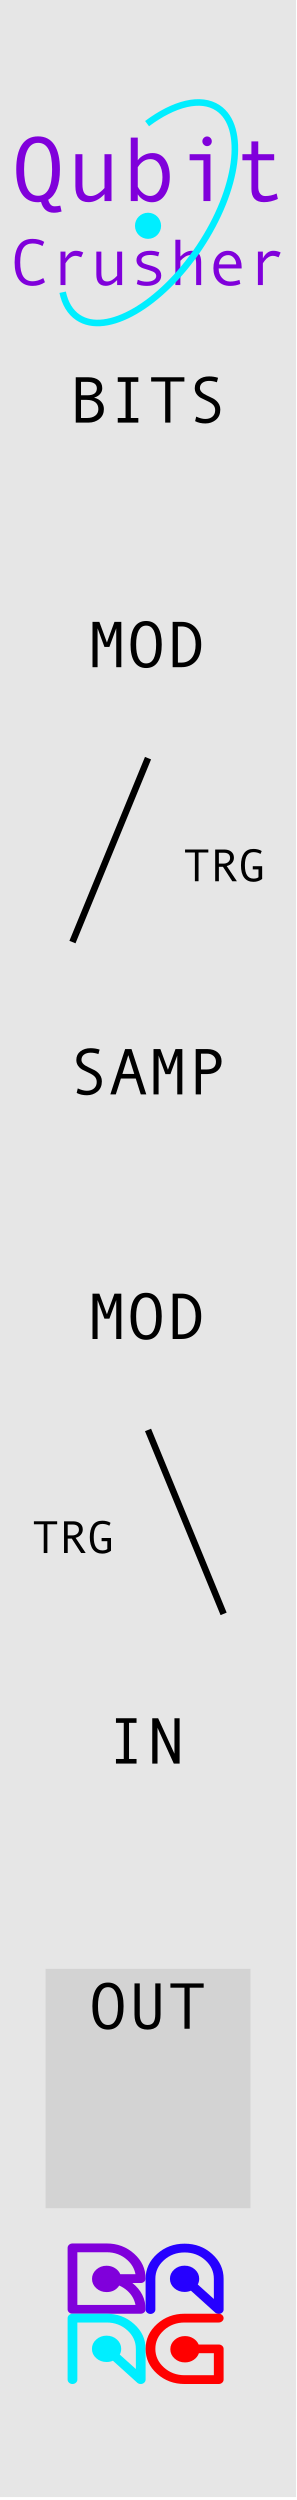
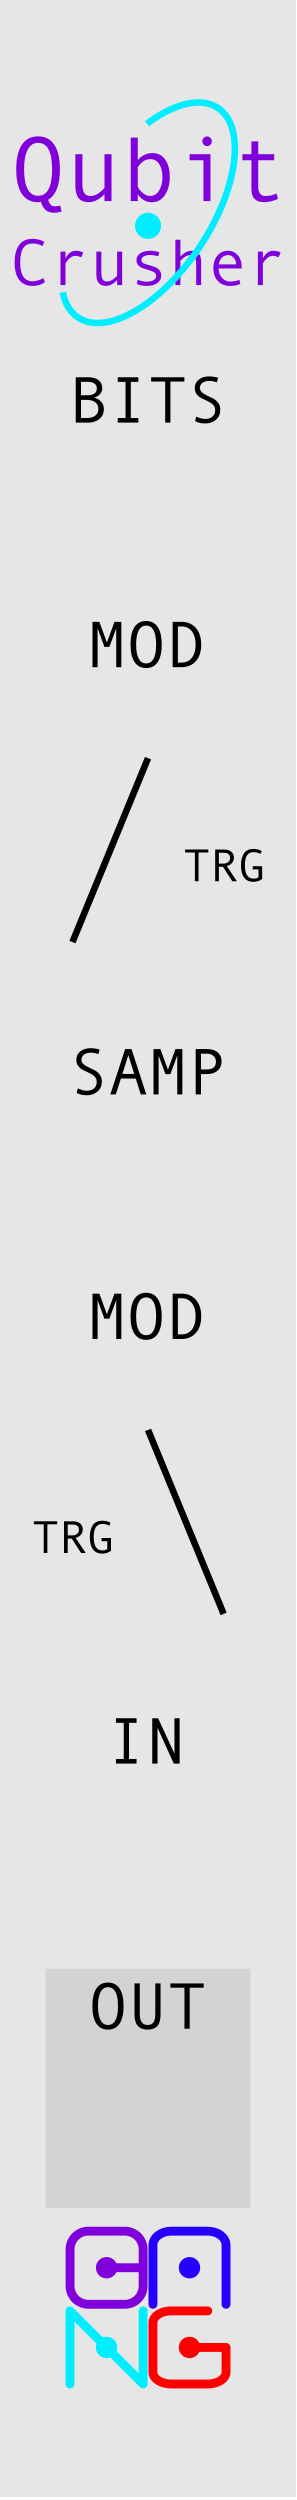
<svg xmlns="http://www.w3.org/2000/svg" width="100%" height="100%" viewBox="0 0 45 380" version="1.1" xml:space="preserve" style="fill-rule:evenodd;clip-rule:evenodd;stroke-miterlimit:1.5;">
  <rect id="QubitCrusher" x="0" y="0" width="45" height="379.559" style="fill:none;" />
  <clipPath id="_clip1">
    <rect x="0" y="0" width="45" height="379.559" />
  </clipPath>
  <g clip-path="url(#_clip1)">
    <g id="Layer1">
      <rect id="background" x="0" y="0" width="45" height="379.559" style="fill:#e6e6e6;" />
      <rect x="6.926" y="299.264" width="31.147" height="36.382" style="fill:#282828;fill-opacity:0.1;" />
      <g>
        <g>
          <path d="M9.361,32.152c-0.397,0.123 -0.789,0.184 -1.176,0.184c-1.003,0 -1.652,-0.546 -1.948,-1.64c-0.178,0.032 -0.328,0.048 -0.451,0.048c-1.076,-0 -1.897,-0.428 -2.465,-1.282c-0.567,-0.855 -0.851,-2.095 -0.851,-3.722c0,-1.627 0.283,-2.869 0.848,-3.726c0.565,-0.857 1.388,-1.285 2.468,-1.285c1.08,-0 1.903,0.427 2.471,1.282c0.567,0.854 0.851,2.097 0.851,3.729c-0,2.37 -0.593,3.91 -1.777,4.621c0.168,0.665 0.489,0.998 0.963,0.998c0.265,-0 0.554,-0.034 0.869,-0.103l0.198,0.896Zm-3.575,-2.393c1.422,0 2.132,-1.34 2.132,-4.019c0,-2.685 -0.71,-4.027 -2.132,-4.027c-0.693,0 -1.221,0.348 -1.583,1.043c-0.362,0.695 -0.543,1.689 -0.543,2.984c-0,1.308 0.18,2.305 0.54,2.99c0.36,0.686 0.888,1.029 1.586,1.029Z" style="fill:#8000db;fill-rule:nonzero;" />
          <path d="M16.949,30.559l-1.067,0l0,-1.053c-0.765,0.816 -1.572,1.224 -2.42,1.224c-1.335,-0 -2.003,-0.809 -2.003,-2.427l0,-4.867l1.067,0l-0,4.56c-0,0.606 0.096,1.058 0.287,1.357c0.191,0.298 0.515,0.447 0.971,0.447c0.651,0 1.351,-0.405 2.098,-1.217l0,-5.147l1.067,0l-0,7.123Z" style="fill:#8000db;fill-rule:nonzero;" />
          <path d="M20.941,24.359c0.237,-0.328 0.557,-0.593 0.96,-0.793c0.404,-0.201 0.829,-0.301 1.275,-0.301c0.83,0 1.476,0.333 1.938,0.998c0.463,0.666 0.694,1.541 0.694,2.625c0,1.098 -0.246,2.016 -0.738,2.752c-0.492,0.736 -1.151,1.104 -1.976,1.104c-0.442,-0 -0.855,-0.111 -1.24,-0.332c-0.386,-0.221 -0.69,-0.514 -0.913,-0.878l-0,1.025l-1.066,0l-0,-9.645l1.066,-0l-0,3.445Zm-0,1.059l-0,2.96c0.2,0.401 0.472,0.736 0.813,1.005c0.342,0.269 0.695,0.404 1.06,0.404c0.574,-0 1.031,-0.274 1.371,-0.821c0.339,-0.547 0.509,-1.219 0.509,-2.016c-0,-0.821 -0.162,-1.486 -0.486,-1.996c-0.323,-0.511 -0.774,-0.766 -1.353,-0.766c-0.752,-0 -1.39,0.41 -1.914,1.23Z" style="fill:#8000db;fill-rule:nonzero;" />
          <path d="M31.468,20.743c0.201,-0 0.372,0.071 0.513,0.215c0.141,0.144 0.212,0.316 0.212,0.516c-0,0.21 -0.07,0.385 -0.209,0.526c-0.139,0.142 -0.311,0.212 -0.516,0.212c-0.187,0 -0.352,-0.074 -0.495,-0.222c-0.144,-0.148 -0.216,-0.32 -0.216,-0.516c0,-0.196 0.072,-0.367 0.216,-0.513c0.143,-0.145 0.308,-0.218 0.495,-0.218Zm0.52,9.816l-1.067,0l0,-6.2l-2.098,-0l-0,-0.923l3.165,0l-0,7.123Z" style="fill:#8000db;fill-rule:nonzero;" />
          <path d="M42.235,30.238c-0.716,0.328 -1.42,0.492 -2.112,0.492c-1.272,-0 -1.908,-0.672 -1.908,-2.017l0,-4.354l-1.367,-0l0,-0.923l1.367,0l0,-1.948l1.039,-0l0,1.948l2.42,0l0,0.923l-2.42,-0l0,4.074c0,0.433 0.096,0.769 0.288,1.008c0.191,0.24 0.451,0.359 0.779,0.359c0.583,0 1.16,-0.13 1.729,-0.389l0.185,0.827Z" style="fill:#8000db;fill-rule:nonzero;" />
        </g>
        <g>
          <path d="M6.832,42.897c-0.541,0.375 -1.167,0.562 -1.88,0.562c-0.892,-0 -1.57,-0.306 -2.034,-0.918c-0.464,-0.612 -0.696,-1.497 -0.696,-2.656c0,-1.12 0.225,-1.997 0.674,-2.63c0.449,-0.633 1.134,-0.949 2.056,-0.949c0.332,-0 0.66,0.042 0.986,0.127c0.326,0.084 0.588,0.197 0.786,0.337l-0.264,0.629c-0.459,-0.26 -0.961,-0.39 -1.508,-0.39c-0.635,-0 -1.107,0.23 -1.416,0.691c-0.31,0.46 -0.464,1.189 -0.464,2.185c-0,1.914 0.626,2.871 1.88,2.871c0.53,-0 1.074,-0.163 1.631,-0.488l0.249,0.629Z" style="fill:#8000db;fill-rule:nonzero;" />
          <path d="M12.652,38.376l-0.308,0.732c-0.335,-0.146 -0.625,-0.219 -0.869,-0.219c-0.225,-0 -0.444,0.064 -0.659,0.193c-0.215,0.128 -0.413,0.312 -0.593,0.551c-0.181,0.24 -0.271,0.374 -0.271,0.403l-0,3.291l-0.757,0l-0,-5.088l0.757,0l-0,1.031c0.407,-0.769 0.934,-1.153 1.582,-1.153c0.384,0 0.757,0.086 1.118,0.259Z" style="fill:#8000db;fill-rule:nonzero;" />
          <path d="M18.565,43.327l-0.762,0l0,-0.752c-0.547,0.583 -1.123,0.874 -1.728,0.874c-0.954,0 -1.431,-0.578 -1.431,-1.733l0,-3.477l0.762,0l-0,3.257c-0,0.433 0.068,0.756 0.205,0.969c0.137,0.214 0.368,0.32 0.693,0.32c0.466,0 0.965,-0.29 1.499,-0.869l0,-3.677l0.762,0l-0,5.088Z" style="fill:#8000db;fill-rule:nonzero;" />
          <path d="M24.043,38.967c-0.426,-0.14 -0.828,-0.21 -1.206,-0.21c-0.413,-0 -0.74,0.069 -0.981,0.207c-0.241,0.139 -0.361,0.323 -0.361,0.555c-0,0.146 0.055,0.274 0.166,0.383c0.11,0.109 0.332,0.211 0.664,0.305l0.727,0.21c0.336,0.094 0.609,0.207 0.821,0.339c0.211,0.132 0.37,0.292 0.476,0.479c0.105,0.187 0.158,0.404 0.158,0.652c0,0.485 -0.203,0.868 -0.61,1.15c-0.407,0.281 -0.925,0.422 -1.553,0.422c-0.625,-0 -1.141,-0.094 -1.548,-0.283l0.147,-0.659c0.426,0.201 0.884,0.302 1.372,0.302c0.423,0 0.767,-0.079 1.033,-0.237c0.265,-0.157 0.398,-0.367 0.398,-0.627c-0,-0.176 -0.066,-0.333 -0.198,-0.471c-0.132,-0.138 -0.442,-0.283 -0.93,-0.432c-0.394,-0.121 -0.684,-0.211 -0.869,-0.271c-0.186,-0.06 -0.359,-0.149 -0.518,-0.266c-0.16,-0.118 -0.281,-0.258 -0.364,-0.42c-0.083,-0.163 -0.124,-0.345 -0.124,-0.547c-0,-0.44 0.192,-0.788 0.576,-1.045c0.384,-0.257 0.893,-0.386 1.528,-0.386c0.41,0 0.866,0.07 1.367,0.21l-0.171,0.64Z" style="fill:#8000db;fill-rule:nonzero;" />
          <path d="M30.577,43.327l-0.762,0l-0,-3.262c-0,-0.452 -0.072,-0.78 -0.217,-0.983c-0.145,-0.204 -0.372,-0.306 -0.681,-0.306c-0.466,0 -0.966,0.29 -1.5,0.869l0,3.682l-0.761,0l-0,-6.89l0.761,0l0,2.549c0.547,-0.579 1.124,-0.869 1.729,-0.869c0.954,0 1.431,0.576 1.431,1.729l-0,3.481Z" style="fill:#8000db;fill-rule:nonzero;" />
          <path d="M36.729,40.808l-3.491,-0c-0,0.576 0.167,1.051 0.5,1.425c0.334,0.375 0.743,0.562 1.228,0.562c0.463,-0 0.939,-0.083 1.431,-0.249l0.132,0.61c-0.449,0.202 -0.973,0.303 -1.572,0.303c-0.756,-0 -1.364,-0.243 -1.827,-0.728c-0.462,-0.485 -0.693,-1.139 -0.693,-1.962c0,-0.808 0.208,-1.451 0.623,-1.932c0.415,-0.48 0.951,-0.72 1.608,-0.72c0.586,0 1.076,0.223 1.47,0.669c0.394,0.446 0.591,1.04 0.591,1.782l0,0.24Zm-0.83,-0.621c-0,-0.397 -0.124,-0.731 -0.371,-1.003c-0.248,-0.272 -0.524,-0.408 -0.83,-0.408c-0.394,0 -0.72,0.131 -0.979,0.391c-0.259,0.26 -0.403,0.601 -0.432,1.02l2.612,0Z" style="fill:#8000db;fill-rule:nonzero;" />
          <path d="M42.657,38.376l-0.308,0.732c-0.335,-0.146 -0.625,-0.219 -0.869,-0.219c-0.225,-0 -0.444,0.064 -0.659,0.193c-0.215,0.128 -0.413,0.312 -0.593,0.551c-0.181,0.24 -0.271,0.374 -0.271,0.403l-0,3.291l-0.757,0l-0,-5.088l0.757,0l-0,1.031c0.406,-0.769 0.934,-1.153 1.582,-1.153c0.384,0 0.756,0.086 1.118,0.259Z" style="fill:#8000db;fill-rule:nonzero;" />
        </g>
      </g>
      <path d="M22.353,18.791c4.099,-3.06 8.161,-4.124 10.776,-2.378c4.323,2.885 3.07,12.363 -2.796,21.152c-5.867,8.789 -14.139,13.581 -18.462,10.695c-1.217,-0.812 -1.992,-2.146 -2.347,-3.84" style="fill:none;stroke:#0ef;stroke-width:1px;" />
      <circle cx="22.5" cy="34.321" r="1.985" style="fill:#0ef;" />
      <g>
        <path d="M14.321,60.455c0.459,0.108 0.819,0.316 1.079,0.625c0.261,0.31 0.391,0.677 0.391,1.104c0,0.625 -0.227,1.123 -0.681,1.494c-0.454,0.371 -1,0.557 -1.638,0.557l-1.958,-0l-0,-6.89l1.909,0c0.664,0 1.183,0.146 1.557,0.437c0.375,0.291 0.562,0.702 0.562,1.233c-0,0.325 -0.108,0.615 -0.325,0.869c-0.216,0.254 -0.515,0.438 -0.896,0.552l0,0.019Zm-2.007,-0.371l0.938,0c0.98,0 1.47,-0.35 1.47,-1.05c-0,-0.319 -0.121,-0.563 -0.362,-0.734c-0.241,-0.171 -0.594,-0.257 -1.059,-0.257l-0.987,0l0,2.041Zm0,3.452l0.909,0c0.53,0 0.951,-0.12 1.262,-0.361c0.311,-0.241 0.466,-0.571 0.466,-0.991c0,-0.446 -0.153,-0.791 -0.459,-1.035c-0.306,-0.244 -0.749,-0.366 -1.328,-0.366l-0.85,-0l0,2.753Z" style="fill-rule:nonzero;" />
        <path d="M21.025,64.235l-3.129,-0l-0,-0.699l1.186,0l0,-5.493l-1.186,0l-0,-0.698l3.129,0l0,0.698l-1.142,0l-0,5.493l1.142,0l0,0.699Z" style="fill-rule:nonzero;" />
        <path d="M28.027,57.994l-2.124,0l0,6.241l-0.796,-0l0,-6.241l-2.133,0l-0,-0.649l5.053,0l0,0.649Z" style="fill-rule:nonzero;" />
        <path d="M32.964,58.107c-0.41,-0.14 -0.799,-0.21 -1.167,-0.21c-0.417,-0 -0.756,0.095 -1.018,0.285c-0.262,0.191 -0.393,0.462 -0.393,0.813c-0,0.417 0.343,0.783 1.03,1.099c0.508,0.234 0.844,0.397 1.008,0.488c0.165,0.091 0.332,0.217 0.501,0.376c0.169,0.16 0.305,0.348 0.408,0.564c0.102,0.217 0.153,0.46 0.153,0.73c0,0.671 -0.225,1.191 -0.676,1.56c-0.451,0.37 -0.982,0.555 -1.594,0.555c-0.593,-0 -1.112,-0.118 -1.558,-0.352l0.166,-0.689c0.524,0.238 0.982,0.357 1.372,0.357c0.456,-0 0.821,-0.118 1.096,-0.354c0.276,-0.236 0.413,-0.561 0.413,-0.974c0,-0.306 -0.089,-0.566 -0.268,-0.779c-0.18,-0.213 -0.51,-0.431 -0.992,-0.652c-0.494,-0.228 -0.814,-0.383 -0.959,-0.466c-0.145,-0.083 -0.289,-0.198 -0.432,-0.344c-0.144,-0.147 -0.254,-0.311 -0.332,-0.494c-0.078,-0.182 -0.118,-0.38 -0.118,-0.595c0,-0.57 0.206,-1.014 0.616,-1.333c0.41,-0.319 0.929,-0.479 1.557,-0.479c0.459,0 0.915,0.07 1.368,0.21l-0.181,0.684Z" style="fill-rule:nonzero;" />
      </g>
      <g>
        <path d="M14.961,160.219c-0.41,-0.14 -0.799,-0.21 -1.167,-0.21c-0.417,-0 -0.756,0.095 -1.018,0.285c-0.262,0.191 -0.393,0.462 -0.393,0.813c-0,0.417 0.343,0.783 1.03,1.099c0.508,0.234 0.844,0.397 1.008,0.488c0.165,0.091 0.332,0.217 0.501,0.376c0.169,0.16 0.305,0.348 0.408,0.564c0.102,0.217 0.153,0.46 0.153,0.73c0,0.671 -0.225,1.191 -0.676,1.56c-0.451,0.37 -0.982,0.555 -1.594,0.555c-0.593,-0 -1.112,-0.118 -1.558,-0.352l0.166,-0.689c0.524,0.238 0.982,0.357 1.372,0.357c0.456,-0 0.821,-0.118 1.097,-0.354c0.275,-0.236 0.412,-0.561 0.412,-0.974c0,-0.306 -0.089,-0.566 -0.268,-0.779c-0.179,-0.213 -0.51,-0.431 -0.992,-0.652c-0.494,-0.228 -0.814,-0.383 -0.959,-0.466c-0.145,-0.083 -0.289,-0.198 -0.432,-0.344c-0.143,-0.147 -0.254,-0.311 -0.332,-0.494c-0.078,-0.182 -0.117,-0.38 -0.117,-0.595c-0,-0.57 0.205,-1.014 0.615,-1.333c0.41,-0.319 0.929,-0.479 1.557,-0.479c0.459,0 0.915,0.07 1.368,0.21l-0.181,0.684Z" style="fill-rule:nonzero;" />
        <path d="M22.236,166.347l-0.84,-0l-0.761,-2.412l-2.261,-0l-0.771,2.412l-0.831,-0l2.251,-6.89l0.962,0l2.251,6.89Zm-1.831,-3.111l-0.903,-2.851l-0.898,2.851l1.801,0Z" style="fill-rule:nonzero;" />
        <path d="M27.715,166.347l-0.772,-0l0,-5.909l-1.04,2.828l-0.757,-0l-1.04,-2.828l0,5.909l-0.771,-0l-0,-6.89l1.04,0l1.152,3.14l1.148,-3.14l1.04,0l-0,6.89Z" style="fill-rule:nonzero;" />
        <path d="M29.746,159.457l1.748,0c0.661,0 1.19,0.166 1.587,0.498c0.397,0.332 0.596,0.789 0.596,1.372c-0,0.586 -0.198,1.054 -0.594,1.404c-0.395,0.35 -0.913,0.525 -1.555,0.525l-0.981,-0l-0,3.091l-0.801,-0l0,-6.89Zm0.801,3.101l0.869,-0c0.941,-0 1.411,-0.394 1.411,-1.182c0,-0.365 -0.128,-0.659 -0.383,-0.884c-0.256,-0.224 -0.585,-0.337 -0.989,-0.337l-0.908,0l-0,2.403Z" style="fill-rule:nonzero;" />
      </g>
      <g>
        <path d="M18.44,101.411l-0.772,0l0,-5.908l-1.04,2.827l-0.756,0l-1.04,-2.827l-0,5.908l-0.772,0l0,-6.889l1.04,-0l1.152,3.139l1.148,-3.139l1.04,-0l-0,6.889Z" style="fill-rule:nonzero;" />
        <path d="M22.209,94.39c0.772,-0 1.36,0.305 1.766,0.915c0.405,0.611 0.608,1.499 0.608,2.664c-0,1.159 -0.202,2.044 -0.606,2.656c-0.404,0.612 -0.993,0.918 -1.768,0.918c-0.768,0 -1.355,-0.305 -1.76,-0.915c-0.405,-0.611 -0.608,-1.497 -0.608,-2.659c0,-1.162 0.202,-2.049 0.606,-2.661c0.403,-0.612 0.991,-0.918 1.762,-0.918Zm0,6.45c1.016,0 1.524,-0.957 1.524,-2.871c-0,-1.917 -0.508,-2.876 -1.524,-2.876c-0.494,0 -0.871,0.248 -1.13,0.745c-0.259,0.496 -0.388,1.207 -0.388,2.131c-0,0.934 0.128,1.646 0.386,2.136c0.257,0.49 0.634,0.735 1.132,0.735Z" style="fill-rule:nonzero;" />
        <path d="M26.243,94.522l1.357,-0c0.902,-0 1.624,0.307 2.168,0.92c0.544,0.614 0.815,1.456 0.815,2.527c0,1.094 -0.275,1.941 -0.827,2.542c-0.552,0.6 -1.259,0.9 -2.122,0.9l-1.391,0l-0,-6.889Zm0.8,6.191l0.567,0c0.654,0 1.172,-0.242 1.553,-0.727c0.38,-0.485 0.571,-1.158 0.571,-2.017c-0,-0.853 -0.191,-1.524 -0.574,-2.014c-0.382,-0.49 -0.899,-0.735 -1.55,-0.735l-0.567,-0l0,5.493Z" style="fill-rule:nonzero;" />
      </g>
      <g>
        <path d="M18.44,203.523l-0.772,0l0,-5.908l-1.04,2.827l-0.756,0l-1.04,-2.827l-0,5.908l-0.772,0l0,-6.889l1.04,-0l1.152,3.139l1.148,-3.139l1.04,-0l-0,6.889Z" style="fill-rule:nonzero;" />
        <path d="M22.209,196.502c0.772,-0 1.36,0.305 1.766,0.915c0.405,0.611 0.608,1.499 0.608,2.664c-0,1.159 -0.202,2.044 -0.606,2.656c-0.404,0.612 -0.993,0.918 -1.768,0.918c-0.768,0 -1.355,-0.305 -1.76,-0.915c-0.405,-0.611 -0.608,-1.497 -0.608,-2.659c0,-1.162 0.202,-2.049 0.606,-2.661c0.403,-0.612 0.991,-0.918 1.762,-0.918Zm0,6.45c1.016,0 1.524,-0.957 1.524,-2.871c-0,-1.917 -0.508,-2.876 -1.524,-2.876c-0.494,0 -0.871,0.248 -1.13,0.745c-0.259,0.496 -0.388,1.207 -0.388,2.131c-0,0.934 0.128,1.646 0.386,2.136c0.257,0.49 0.634,0.735 1.132,0.735Z" style="fill-rule:nonzero;" />
        <path d="M26.243,196.634l1.357,-0c0.902,-0 1.624,0.307 2.168,0.92c0.544,0.614 0.815,1.456 0.815,2.527c0,1.094 -0.275,1.941 -0.827,2.542c-0.552,0.6 -1.259,0.9 -2.122,0.9l-1.391,0l-0,-6.889Zm0.8,6.191l0.567,0c0.654,0 1.172,-0.242 1.553,-0.727c0.38,-0.485 0.571,-1.158 0.571,-2.017c-0,-0.853 -0.191,-1.524 -0.574,-2.014c-0.382,-0.49 -0.899,-0.735 -1.55,-0.735l-0.567,-0l0,5.493Z" style="fill-rule:nonzero;" />
      </g>
      <g>
        <path d="M20.754,268.064l-3.129,-0l-0,-0.699l1.186,0l0,-5.493l-1.186,0l-0,-0.698l3.129,-0l0,0.698l-1.142,0l-0,5.493l1.142,0l0,0.699Z" style="fill-rule:nonzero;" />
        <path d="M27.302,268.064l-0.888,-0l-2.471,-5.44l-0,5.44l-0.801,-0l0,-6.89l0.894,-0l2.48,5.391l0,-5.391l0.786,-0l0,6.89Z" style="fill-rule:nonzero;" />
      </g>
      <g>
        <path d="M16.411,301.348c0.772,-0 1.36,0.305 1.765,0.915c0.406,0.611 0.608,1.499 0.608,2.664c0,1.159 -0.202,2.044 -0.605,2.656c-0.404,0.612 -0.993,0.918 -1.768,0.918c-0.768,0 -1.355,-0.305 -1.76,-0.915c-0.405,-0.611 -0.608,-1.497 -0.608,-2.659c-0,-1.162 0.202,-2.049 0.605,-2.661c0.404,-0.612 0.992,-0.918 1.763,-0.918Zm0,6.45c1.016,-0 1.524,-0.957 1.524,-2.871c-0,-1.917 -0.508,-2.876 -1.524,-2.876c-0.495,-0 -0.871,0.248 -1.13,0.745c-0.259,0.496 -0.388,1.206 -0.388,2.131c-0,0.934 0.128,1.646 0.385,2.136c0.257,0.49 0.635,0.735 1.133,0.735Z" style="fill-rule:nonzero;" />
        <path d="M24.404,306.201c0,0.798 -0.162,1.381 -0.486,1.748c-0.323,0.368 -0.816,0.552 -1.477,0.552c-1.331,0 -1.997,-0.76 -1.997,-2.28l0,-4.741l0.801,-0l0,4.668c0,1.1 0.399,1.65 1.196,1.65c0.401,-0 0.695,-0.13 0.882,-0.391c0.187,-0.26 0.281,-0.683 0.281,-1.269l-0,-4.658l0.8,-0l0,4.721Z" style="fill-rule:nonzero;" />
        <path d="M30.957,302.129l-2.124,0l0,6.24l-0.796,0l0,-6.24l-2.134,0l0,-0.649l5.054,-0l0,0.649Z" style="fill-rule:nonzero;" />
      </g>
      <path d="M22.5,217.352l11.488,27.956" style="fill:none;stroke:#000;stroke-width:1px;" />
      <path d="M22.5,115.24l-11.488,27.956" style="fill:none;stroke:#000;stroke-width:1px;" />
      <g>
        <path d="M8.689,231.692l-1.487,0l0,4.369l-0.557,-0l0,-4.369l-1.493,0l-0,-0.454l3.537,-0l0,0.454Z" style="fill-rule:nonzero;" />
        <path d="M13.03,236.061l-0.701,-0l-1.415,-2.191l-0.622,-0l0,2.191l-0.56,-0l-0,-4.823l1.363,-0c0.458,-0 0.82,0.111 1.086,0.333c0.265,0.222 0.398,0.532 0.398,0.928c-0,0.294 -0.097,0.555 -0.291,0.784c-0.193,0.229 -0.46,0.385 -0.799,0.467l1.541,2.311Zm-2.738,-2.68l0.708,-0c0.296,-0 0.536,-0.081 0.721,-0.241c0.185,-0.161 0.277,-0.363 0.277,-0.607c-0,-0.538 -0.328,-0.806 -0.985,-0.806l-0.721,-0l0,1.654Z" style="fill-rule:nonzero;" />
        <path d="M16.872,235.719c-0.394,0.289 -0.831,0.434 -1.309,0.434c-0.627,-0 -1.102,-0.213 -1.426,-0.638c-0.323,-0.425 -0.485,-1.046 -0.485,-1.864c0,-0.791 0.157,-1.406 0.47,-1.846c0.313,-0.44 0.794,-0.66 1.441,-0.66c0.232,0 0.462,0.03 0.69,0.089c0.228,0.06 0.411,0.138 0.55,0.236l-0.184,0.441c-0.321,-0.182 -0.673,-0.273 -1.056,-0.273c-0.442,-0 -0.772,0.161 -0.99,0.485c-0.217,0.324 -0.326,0.833 -0.326,1.528c-0,1.34 0.438,2.01 1.316,2.01c0.33,-0 0.58,-0.07 0.748,-0.209l0,-1.189l-0.868,-0l0,-0.486l1.429,0l-0,1.942Z" style="fill-rule:nonzero;" />
      </g>
      <g>
        <path d="M31.666,129.58l-1.487,0l-0,4.369l-0.557,-0l-0,-4.369l-1.494,0l0,-0.454l3.538,-0l-0,0.454Z" style="fill-rule:nonzero;" />
        <path d="M36.007,133.949l-0.701,-0l-1.415,-2.191l-0.622,-0l-0,2.191l-0.561,-0l0,-4.823l1.364,-0c0.458,-0 0.82,0.111 1.085,0.333c0.266,0.222 0.398,0.532 0.398,0.928c0,0.294 -0.096,0.555 -0.29,0.784c-0.194,0.229 -0.46,0.385 -0.8,0.467l1.542,2.311Zm-2.738,-2.68l0.707,-0c0.297,-0 0.537,-0.08 0.722,-0.241c0.184,-0.161 0.276,-0.363 0.276,-0.607c0,-0.538 -0.328,-0.806 -0.984,-0.806l-0.721,-0l-0,1.654Z" style="fill-rule:nonzero;" />
        <path d="M39.848,133.607c-0.394,0.289 -0.83,0.434 -1.309,0.434c-0.626,-0 -1.101,-0.213 -1.425,-0.638c-0.324,-0.425 -0.485,-1.046 -0.485,-1.864c-0,-0.791 0.156,-1.406 0.47,-1.846c0.313,-0.44 0.793,-0.66 1.44,-0.66c0.233,0 0.463,0.03 0.691,0.089c0.228,0.06 0.411,0.138 0.55,0.236l-0.185,0.441c-0.321,-0.182 -0.673,-0.273 -1.056,-0.273c-0.442,-0 -0.772,0.161 -0.989,0.485c-0.218,0.324 -0.327,0.833 -0.327,1.528c0,1.34 0.439,2.01 1.316,2.01c0.331,-0 0.58,-0.07 0.749,-0.209l-0,-1.189l-0.868,-0l-0,-0.486l1.428,0l0,1.942Z" style="fill-rule:nonzero;" />
      </g>
-       <g>
-         <path d="M20.128,347.02l1.257,-0c0.206,-0 0.381,-0.066 0.528,-0.198c0.146,-0.132 0.219,-0.29 0.219,-0.475c0,-1.474 -0.579,-2.733 -1.737,-3.776c-1.158,-1.043 -2.555,-1.565 -4.191,-1.565l-5.181,-0c-0.206,-0 -0.382,0.066 -0.528,0.198c-0.146,0.131 -0.219,0.29 -0.219,0.475l-0,9.346c-0,0.178 0.073,0.333 0.219,0.465c0.146,0.131 0.322,0.197 0.528,0.197l10.362,0c0.206,0 0.381,-0.066 0.528,-0.197c0.146,-0.132 0.219,-0.287 0.219,-0.465c0,-1.602 -0.668,-2.937 -2.004,-4.005Zm-0.782,-3.504c0.672,0.605 1.087,1.325 1.245,2.158l-2.312,-0c-0.158,-0.378 -0.427,-0.686 -0.806,-0.924c-0.38,-0.239 -0.803,-0.358 -1.269,-0.358c-0.617,-0 -1.14,0.196 -1.571,0.587c-0.431,0.392 -0.646,0.862 -0.646,1.41c-0,0.556 0.215,1.029 0.646,1.421c0.431,0.392 0.954,0.587 1.571,0.587c0.846,0 1.486,-0.331 1.921,-0.993c0.45,0.199 0.857,0.459 1.221,0.78c0.672,0.605 1.087,1.328 1.245,2.168l-8.833,0l-0,-8.011l4.446,0c1.225,0 2.272,0.392 3.142,1.175Z" style="fill:#8000db;fill-rule:nonzero;" />
-         <path d="M32.245,342.608c-1.154,-1.047 -2.549,-1.57 -4.185,-1.57c-1.636,0 -3.033,0.522 -4.191,1.565c-1.158,1.043 -1.737,2.302 -1.737,3.776l0,4.678c0,0.178 0.073,0.333 0.219,0.465c0.147,0.131 0.319,0.197 0.516,0.197c0.206,0 0.382,-0.066 0.528,-0.197c0.146,-0.132 0.219,-0.287 0.219,-0.465l0,-4.678c0,-1.104 0.435,-2.048 1.304,-2.831c0.87,-0.783 1.917,-1.175 3.142,-1.175c1.225,0 2.273,0.392 3.142,1.175c0.87,0.783 1.304,1.727 1.304,2.831l0,3.065l-2.442,-2.2c0.142,-0.271 0.213,-0.559 0.213,-0.865c0,-0.556 -0.215,-1.028 -0.646,-1.416c-0.431,-0.388 -0.954,-0.582 -1.571,-0.582c-0.616,0 -1.142,0.194 -1.577,0.582c-0.434,0.388 -0.652,0.86 -0.652,1.416c0,0.555 0.218,1.027 0.652,1.415c0.435,0.388 0.961,0.582 1.577,0.582c0.34,0 0.66,-0.064 0.961,-0.192l3.699,3.343c0.15,0.128 0.324,0.192 0.521,0.192c0.206,0 0.382,-0.066 0.528,-0.197c0.146,-0.132 0.219,-0.287 0.219,-0.465l0,-4.678c0,-1.474 -0.581,-2.731 -1.743,-3.771Z" style="fill:#2600ff;fill-rule:nonzero;" />
-         <path d="M20.389,353.257c-1.154,-1.046 -2.549,-1.57 -4.185,-1.57l-5.193,0c-0.198,0 -0.37,0.066 -0.516,0.198c-0.146,0.132 -0.219,0.29 -0.219,0.475l-0,9.336c-0,0.185 0.073,0.343 0.219,0.475c0.146,0.132 0.318,0.198 0.516,0.198c0.205,-0 0.381,-0.066 0.528,-0.198c0.146,-0.132 0.219,-0.29 0.219,-0.475l-0,-8.674l4.446,0c1.225,0 2.272,0.392 3.142,1.175c0.869,0.784 1.304,1.727 1.304,2.831l0,3.065l-2.442,-2.2c0.142,-0.271 0.213,-0.559 0.213,-0.865c0,-0.556 -0.215,-1.029 -0.646,-1.421c-0.431,-0.391 -0.955,-0.587 -1.571,-0.587c-0.617,-0 -1.142,0.196 -1.577,0.587c-0.435,0.392 -0.652,0.865 -0.652,1.421c-0,0.555 0.217,1.027 0.652,1.415c0.435,0.388 0.96,0.582 1.577,0.582c0.34,0 0.66,-0.064 0.96,-0.192l3.699,3.343c0.151,0.128 0.325,0.193 0.522,0.193c0.206,-0 0.381,-0.066 0.528,-0.198c0.146,-0.132 0.219,-0.29 0.219,-0.475l0,-4.668c0,-1.474 -0.581,-2.731 -1.743,-3.771Z" style="fill:#0ef;fill-rule:nonzero;" />
-         <path d="M33.241,356.366l-3.047,-0c-0.166,-0.385 -0.436,-0.695 -0.812,-0.93c-0.375,-0.235 -0.796,-0.352 -1.263,-0.352c-0.616,-0 -1.142,0.194 -1.576,0.582c-0.435,0.388 -0.653,0.86 -0.653,1.415c0,0.556 0.218,1.029 0.653,1.421c0.434,0.392 0.96,0.587 1.576,0.587c0.491,0 0.929,-0.13 1.316,-0.389c0.388,-0.26 0.653,-0.597 0.795,-1.01l2.276,0l0,3.343l-4.446,0c-1.225,0 -2.272,-0.391 -3.142,-1.175c-0.869,-0.783 -1.304,-1.726 -1.304,-2.83c0,-1.104 0.435,-2.047 1.304,-2.831c0.87,-0.783 1.917,-1.175 3.142,-1.175l5.181,0c0.206,0 0.382,-0.065 0.528,-0.197c0.146,-0.132 0.219,-0.287 0.219,-0.465c0,-0.185 -0.073,-0.343 -0.219,-0.475c-0.146,-0.132 -0.322,-0.198 -0.528,-0.198l-5.181,0c-1.636,0 -3.033,0.522 -4.191,1.565c-1.158,1.043 -1.737,2.302 -1.737,3.776c0,1.474 0.579,2.733 1.737,3.776c1.158,1.043 2.555,1.565 4.191,1.565l5.181,-0c0.206,-0 0.382,-0.066 0.528,-0.198c0.146,-0.132 0.219,-0.29 0.219,-0.475l0,-4.668c0,-0.185 -0.073,-0.342 -0.219,-0.47c-0.146,-0.128 -0.322,-0.192 -0.528,-0.192Z" style="fill:#f00;fill-rule:nonzero;" />
+       <g id="logo">
+         <g>
+           <circle cx="16.204" cy="344.694" r="1.627" style="fill:#8000db;" />
+           <path d="M16.204,344.694l5.554,0" style="fill:none;stroke:#8000db;stroke-width:1.35px;" />
+           <path d="M21.758,341.914c0,-1.533 -1.244,-2.777 -2.777,-2.777l-5.554,-0c-1.532,-0 -2.777,1.244 -2.777,2.777l0,5.56c0,1.533 1.245,2.777 2.777,2.777l5.554,0c1.533,0 2.777,-1.244 2.777,-2.777l0,-5.56Z" style="fill:none;stroke:#8000db;stroke-width:1.35px;stroke-linejoin:round;stroke-miterlimit:3;" />
+         </g>
+         <g>
+           <circle cx="28.802" cy="356.811" r="1.627" style="fill:#f00;" />
+           <path d="M31.579,351.254l-5.554,-0c-1.532,-0 -2.777,0.802 -2.777,1.79l0,7.535c0,0.988 1.245,1.79 2.777,1.79l5.554,-0c1.533,-0 2.777,-0.802 2.777,-1.79l0,-3.768l-5.554,0" style="fill:none;stroke:#f00;stroke-width:1.35px;stroke-linecap:round;stroke-linejoin:round;stroke-miterlimit:3;" />
+         </g>
+         <g>
+           <circle cx="28.802" cy="344.694" r="1.627" style="fill:#2600ff;" />
+           <path d="M34.356,350.251l0,-8.981c0,-1.177 -1.244,-2.133 -2.777,-2.133l-5.554,-0c-1.532,-0 -2.777,0.956 -2.777,2.133l0,8.981" style="fill:none;stroke:#2600ff;stroke-width:1.35px;stroke-linecap:round;stroke-linejoin:round;stroke-miterlimit:3;" />
+         </g>
+         <g>
+           <circle cx="16.201" cy="356.811" r="1.627" style="fill:#0ef;" />
+           <path d="M10.644,362.369l-0,-11.115l11.114,11.115l0,-11.115" style="fill:none;stroke:#0ef;stroke-width:1.35px;stroke-linecap:round;stroke-linejoin:round;" />
+         </g>
      </g>
    </g>
  </g>
</svg>
